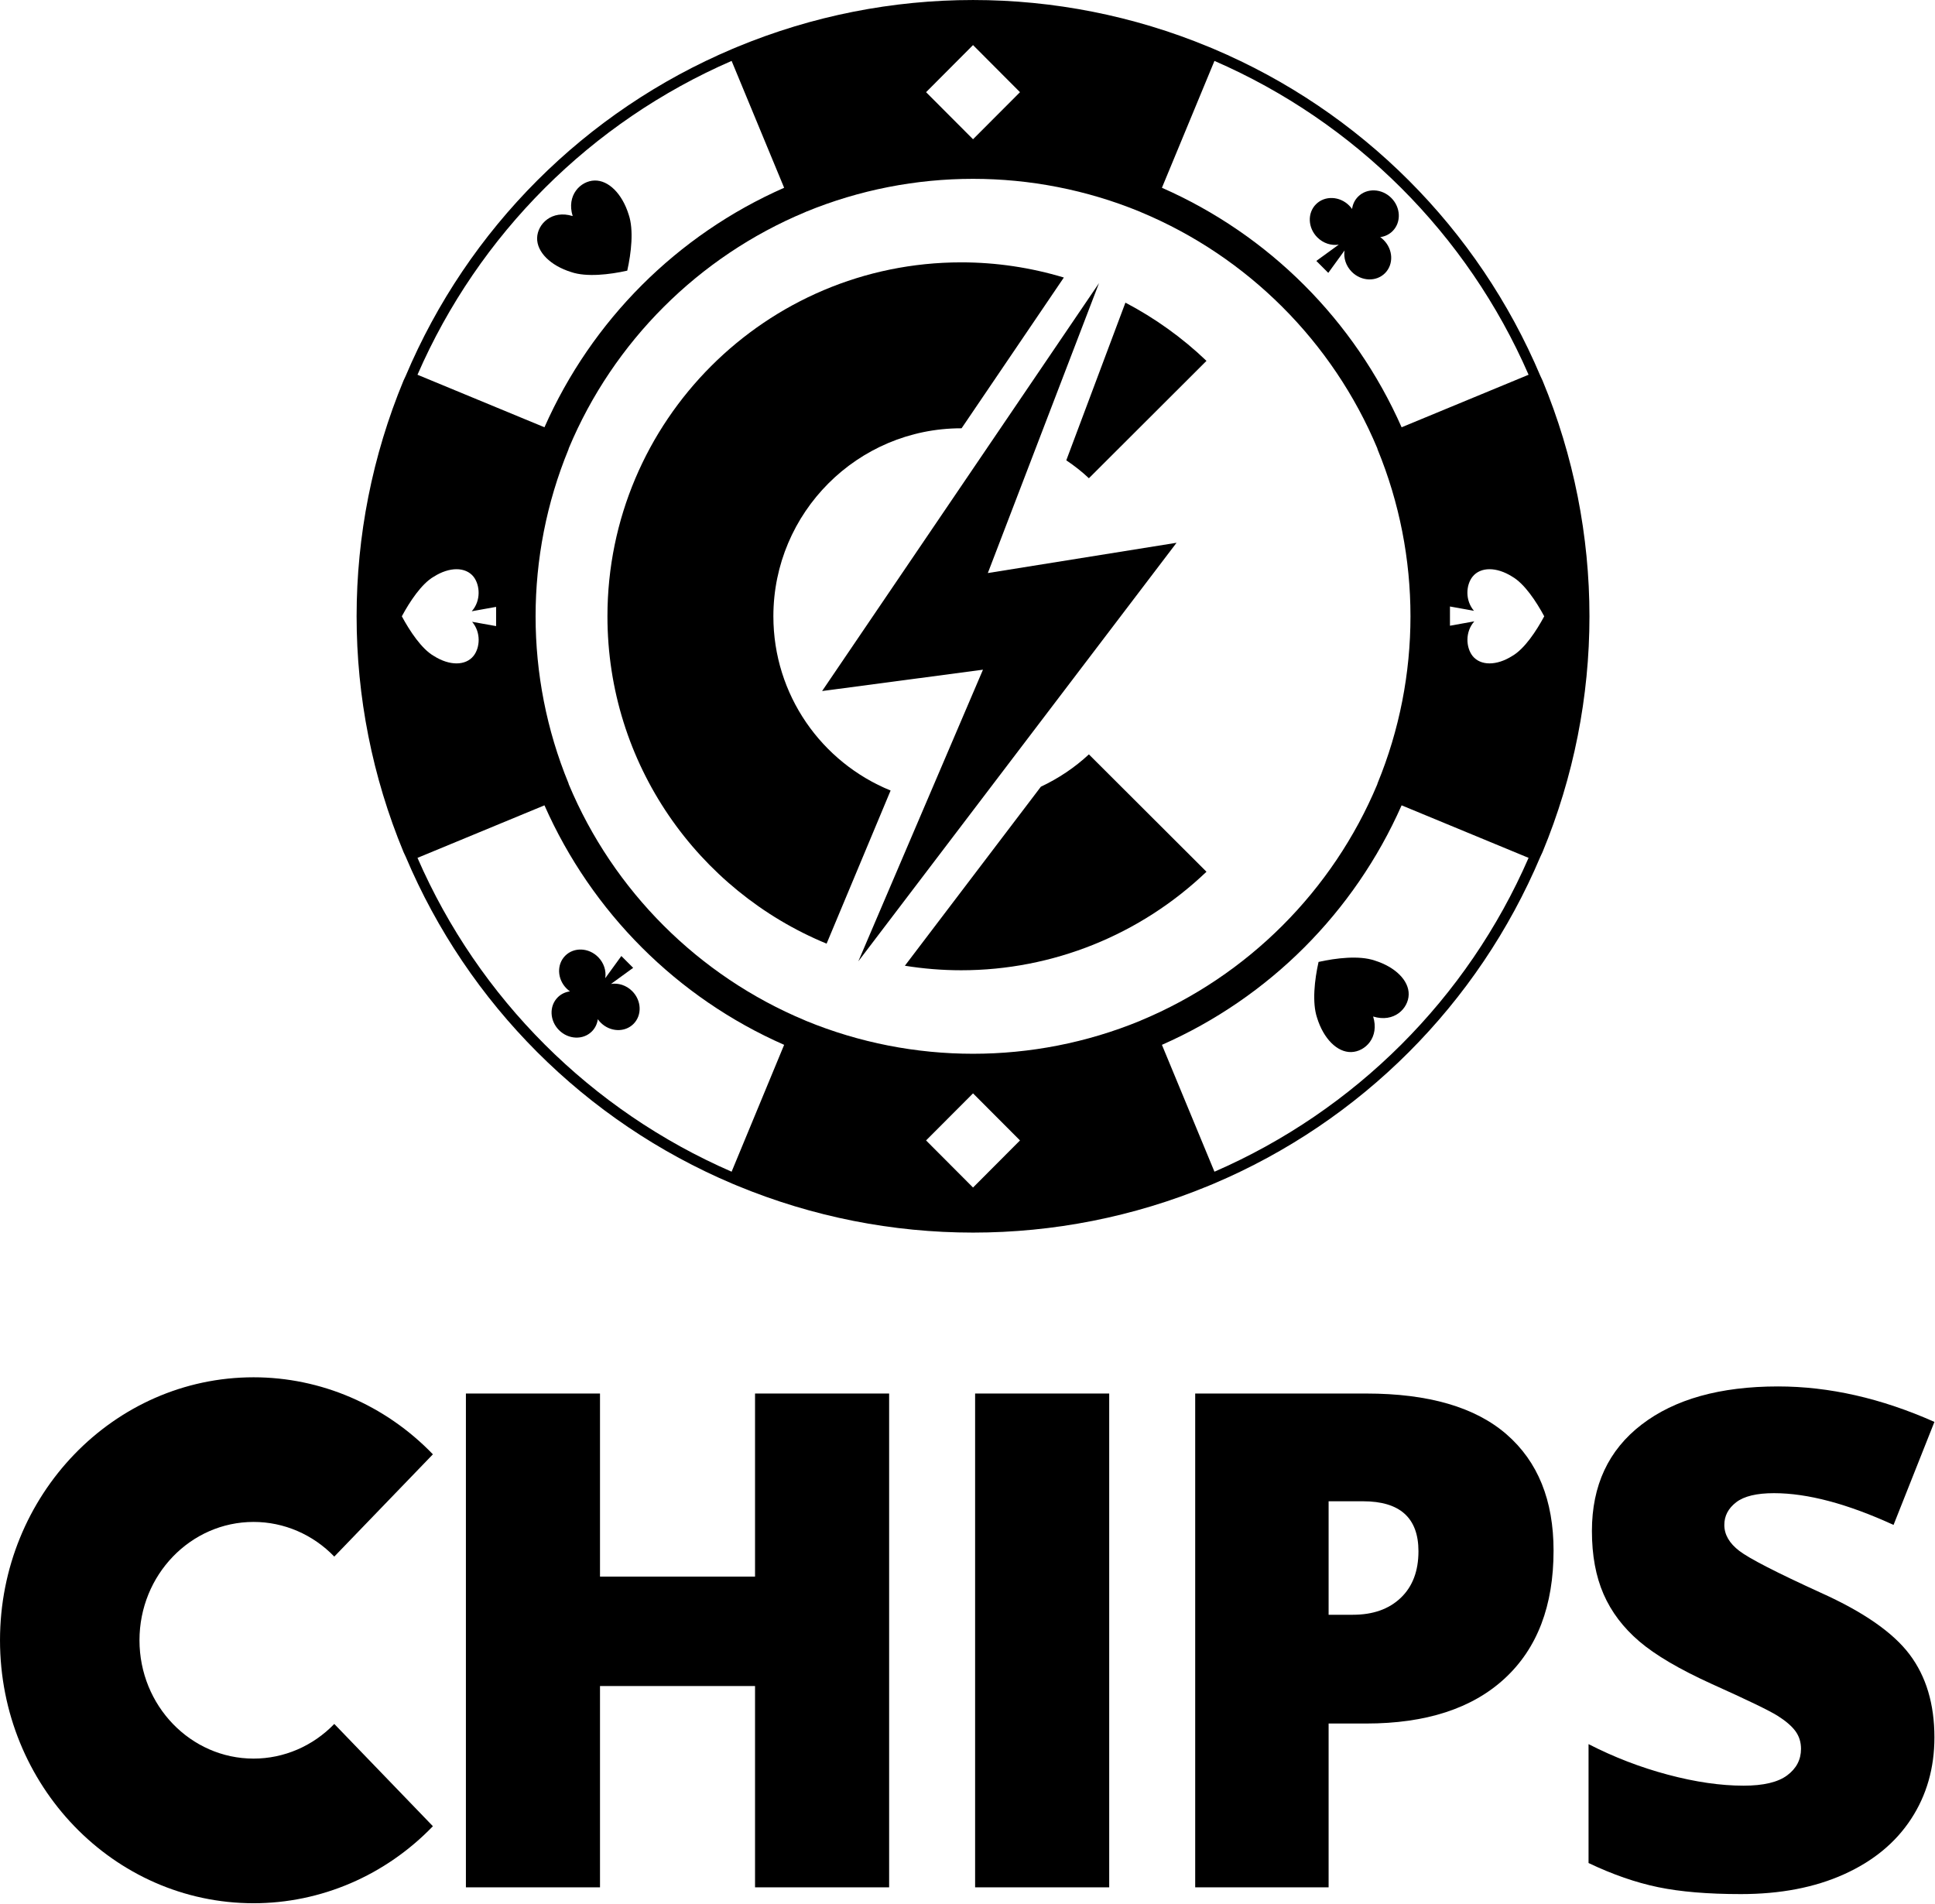
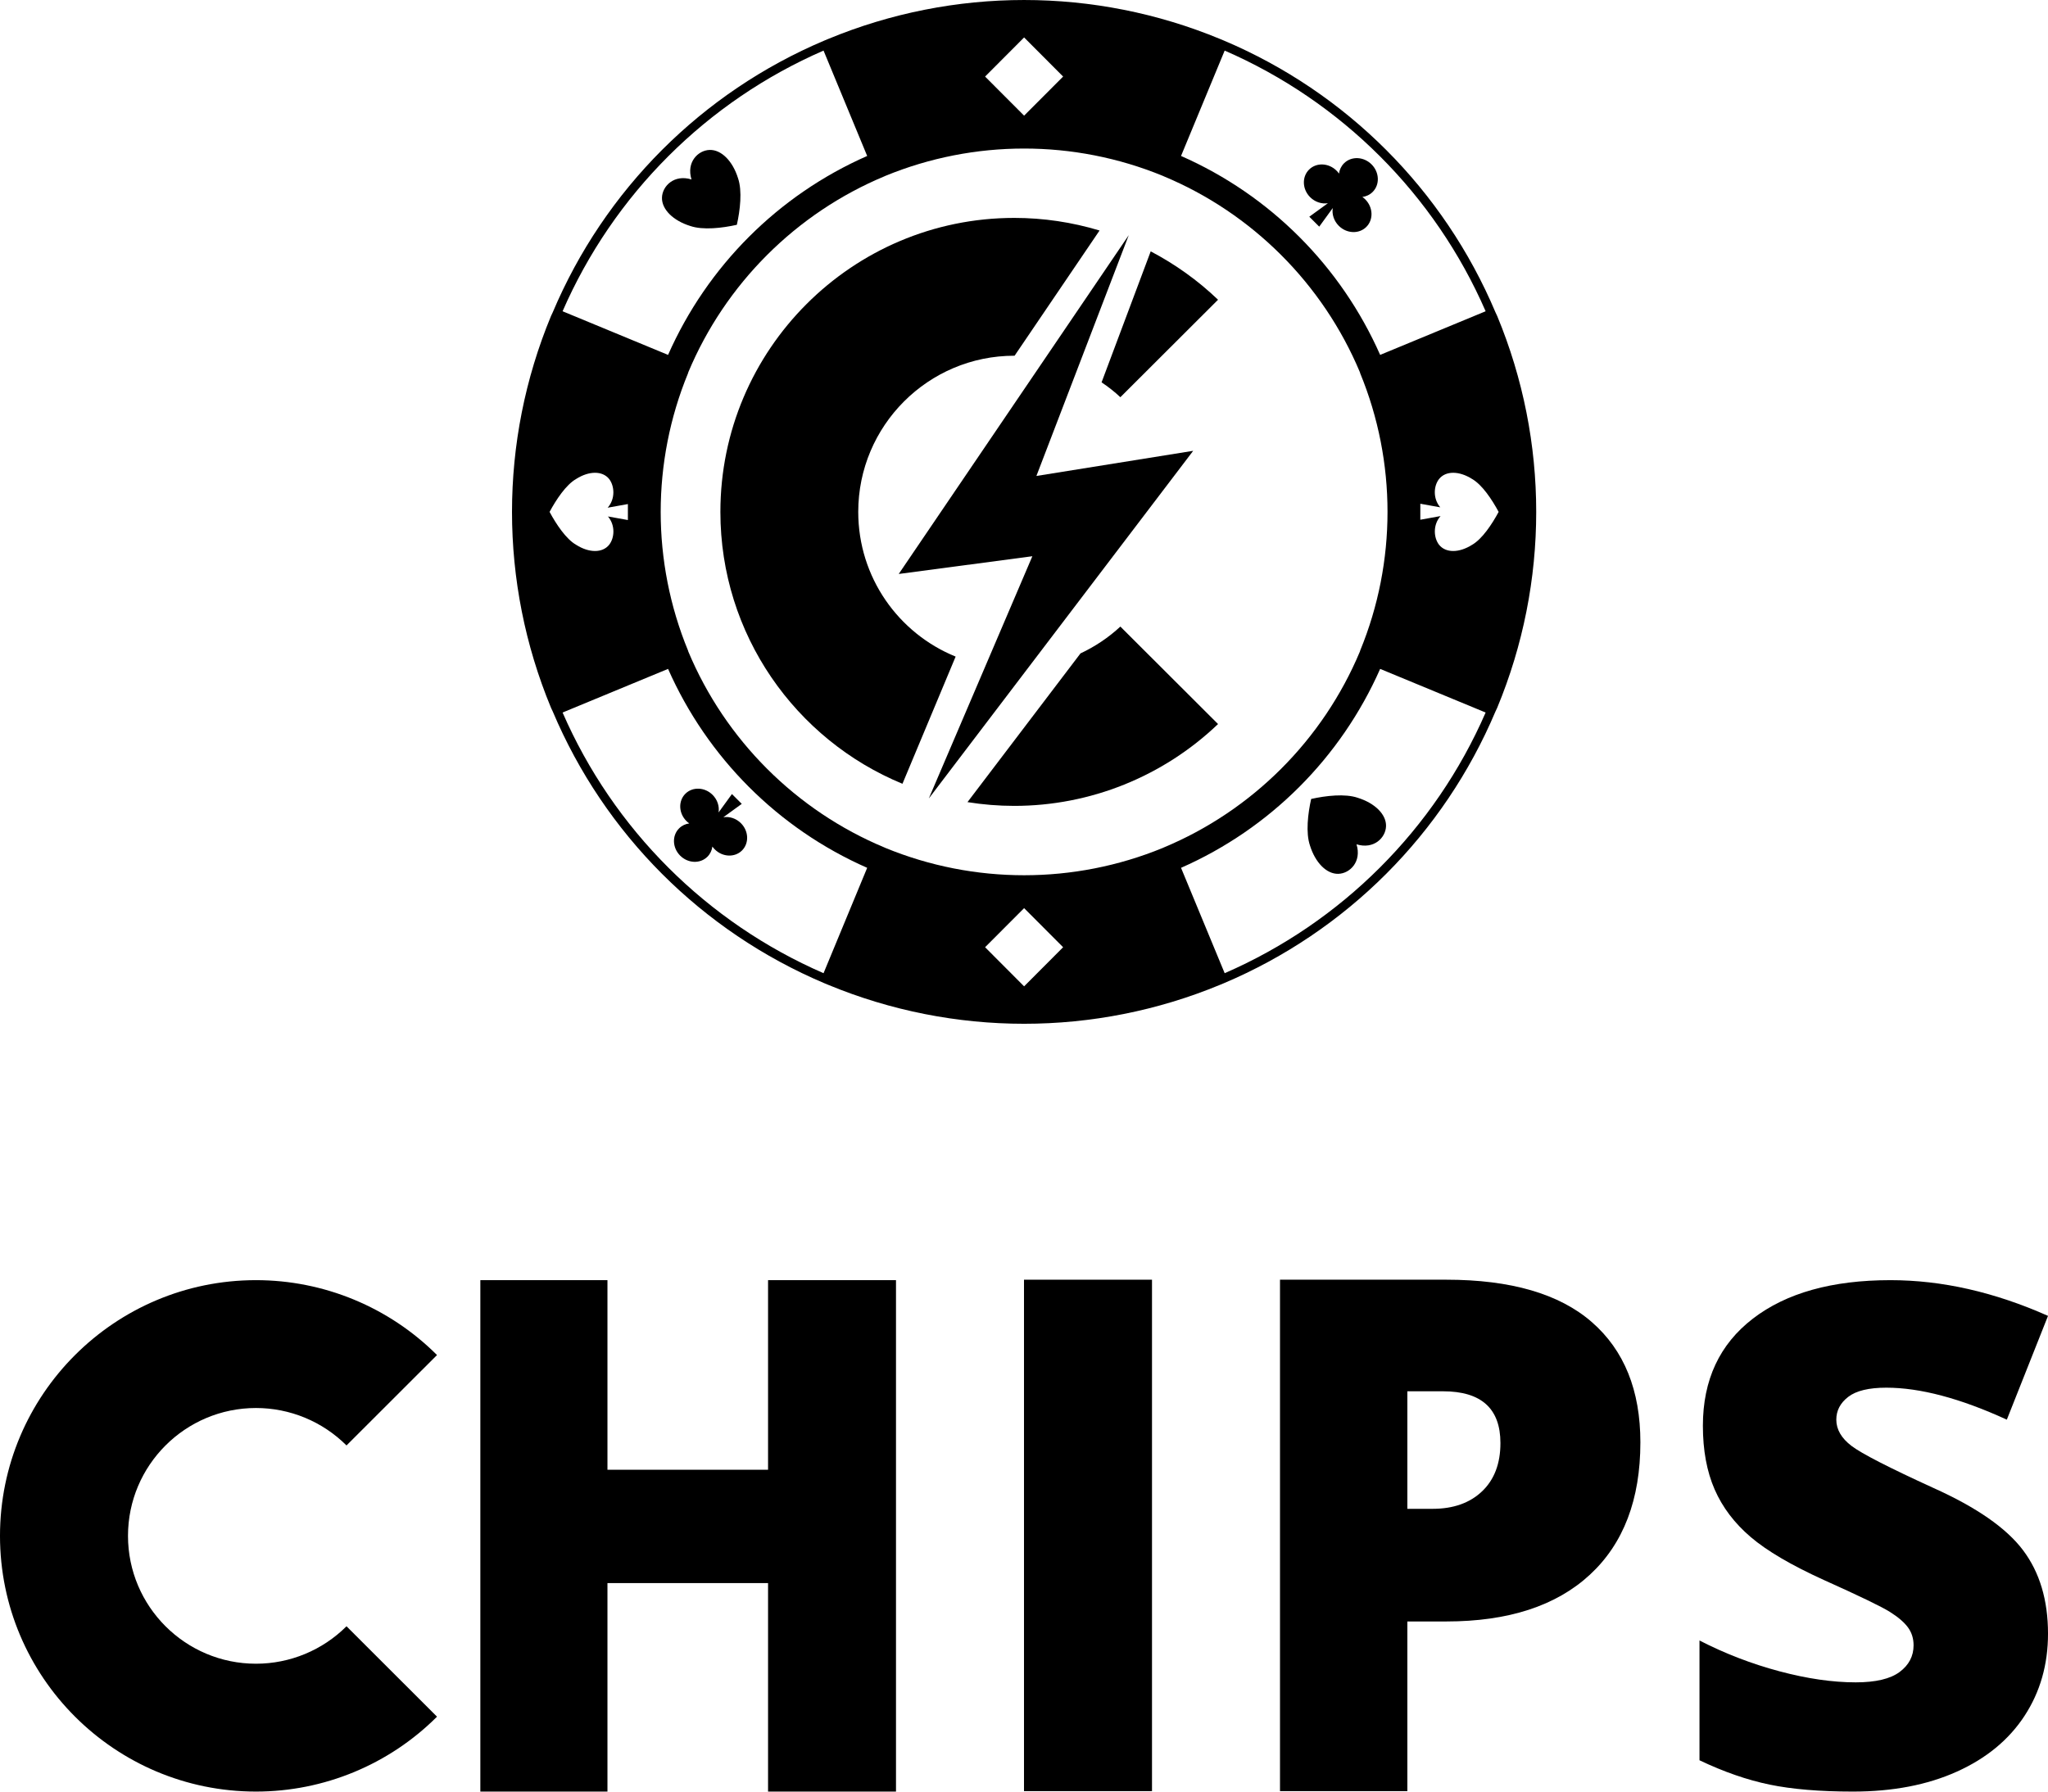
- <svg xmlns="http://www.w3.org/2000/svg" width="100%" height="100%" viewBox="0 0 1098 1080" version="1.1" xml:space="preserve" style="fill-rule:evenodd;clip-rule:evenodd;stroke-linejoin:round;stroke-miterlimit:2;">
-   <g transform="matrix(1,0,0,1,-407.932,-1.33227e-13)">
-     <g transform="matrix(-0.419259,-0.419259,0.38718,-0.38718,790.618,1229.9)">
-       <path d="M843.796,820.788C839.653,826.97 832.601,831.044 824.605,831.044C811.863,831.044 801.518,820.699 801.518,807.957C801.518,795.215 811.863,784.87 824.605,784.87C826.056,784.87 827.477,785.004 828.853,785.26C826.178,781.492 824.605,776.888 824.605,771.918C824.605,759.176 834.95,748.831 847.692,748.831C860.434,748.831 870.779,759.176 870.779,771.918C870.779,776.888 869.206,781.492 866.531,785.26C867.908,785.004 869.328,784.87 870.779,784.87C883.521,784.87 893.866,795.215 893.866,807.957C893.866,820.699 883.521,831.044 870.779,831.044C862.784,831.044 855.732,826.97 851.588,820.788L855.692,848.831L839.692,848.831L843.796,820.788Z" />
-     </g>
-     <g transform="matrix(0.3585,-0.3585,0.345696,0.345696,50.1308,265.114)">
-       <path d="M1151,781.4C1162.37,759 1185.11,759 1196.47,770.2C1207.84,781.4 1207.84,803.8 1196.47,826.2C1188.52,843 1168.05,859.8 1151,871C1133.95,859.8 1113.48,843 1105.53,826.2C1094.16,803.8 1094.16,781.4 1105.53,770.2C1116.89,759 1139.63,759 1151,781.4Z" />
-     </g>
-     <g transform="matrix(-0.3585,0.3585,-0.345696,-0.345696,1869.87,434.318)">
-       <path d="M1151,781.4C1162.37,759 1185.11,759 1196.47,770.2C1207.84,781.4 1207.84,803.8 1196.47,826.2C1188.52,843 1168.05,859.8 1151,871C1133.95,859.8 1113.48,843 1105.53,826.2C1094.16,803.8 1094.16,781.4 1105.53,770.2C1116.89,759 1139.63,759 1151,781.4Z" />
-     </g>
-     <g transform="matrix(1.97396,0,0,1.97396,-39666,-2907.31)">
-       <path d="M20513.2,1486.32L20511.9,1486.86C20469.5,1504.8 20435.8,1538.54 20417.9,1580.92L20417.3,1582.2C20399.3,1625.61 20399.3,1674.39 20417.3,1717.8L20417.9,1719.08C20435.8,1761.46 20469.5,1795.2 20511.9,1813.14L20513.2,1813.68C20556.6,1831.66 20605.4,1831.66 20648.8,1813.68L20650.1,1813.14C20692.5,1795.2 20726.2,1761.46 20744.1,1719.08L20744.7,1717.8C20762.7,1674.39 20762.7,1625.61 20744.7,1582.2L20744.1,1580.92C20726.2,1538.54 20692.5,1504.8 20650.1,1486.86L20648.8,1486.32C20605.4,1468.34 20556.6,1468.34 20513.2,1486.32ZM20581,1814.21L20567.5,1800.67L20581,1787.14L20594.5,1800.67L20581,1814.21ZM20704.2,1704.34C20690.6,1735.08 20666.1,1759.63 20635.3,1773.19L20650.4,1809.66C20690.8,1792.09 20723.1,1759.85 20740.7,1719.44L20704.2,1704.34ZM20457.8,1704.34L20421.3,1719.44C20438.9,1759.85 20471.2,1792.09 20511.6,1809.66L20526.7,1773.19C20495.9,1759.64 20471.4,1735.08 20457.8,1704.34ZM20629,1533.7L20629.3,1533.84C20659.9,1546.6 20684.4,1571.09 20697.2,1601.68L20697.3,1602.04C20709.9,1632.68 20709.9,1667.32 20697.3,1697.97L20697.2,1698.32C20684.4,1728.91 20659.9,1753.4 20629.3,1766.16L20629,1766.3C20598.3,1778.91 20563.7,1778.91 20533,1766.3L20532.7,1766.16C20502.1,1753.4 20477.6,1728.91 20464.8,1698.32L20464.7,1697.97C20452.1,1667.32 20452.1,1632.68 20464.7,1602.04L20464.8,1601.68C20477.6,1571.09 20502.1,1546.6 20532.7,1533.84L20533,1533.7C20563.7,1521.09 20598.3,1521.09 20629,1533.7ZM20725,1648.42C20722.4,1645.38 20722.7,1640.99 20724.6,1638.6C20726.9,1635.75 20731.5,1635.75 20736,1638.6C20739.5,1640.6 20742.9,1645.73 20745.2,1650C20742.9,1654.27 20739.5,1659.4 20736,1661.4C20731.5,1664.25 20726.9,1664.25 20724.6,1661.4C20722.7,1658.97 20722.4,1654.49 20725.1,1651.45L20718.1,1652.71L20718.1,1647.18L20725,1648.42ZM20437,1651.58C20439.6,1654.62 20439.3,1659.01 20437.4,1661.4C20435.1,1664.25 20430.5,1664.25 20426,1661.4C20422.5,1659.4 20419.1,1654.27 20416.8,1650C20419.1,1645.73 20422.5,1640.6 20426,1638.6C20430.5,1635.75 20435.1,1635.75 20437.4,1638.6C20439.3,1641.03 20439.6,1645.51 20436.9,1648.55L20443.9,1647.29L20443.9,1652.82L20437,1651.58ZM20526.7,1526.81L20511.6,1490.34C20471.2,1507.91 20438.9,1540.15 20421.3,1580.56L20457.8,1595.66C20471.4,1564.92 20495.9,1540.37 20526.7,1526.81ZM20635.3,1526.81C20666.1,1540.36 20690.6,1564.92 20704.2,1595.66L20740.7,1580.56C20723.1,1540.15 20690.8,1507.91 20650.4,1490.34L20635.3,1526.81ZM20581,1485.79L20594.5,1499.33L20581,1512.86L20567.5,1499.33L20581,1485.79Z" />
-     </g>
-     <g transform="matrix(0.423811,0.423811,-0.391384,0.391384,1131.22,-540.028)">
-       <path d="M843.796,820.788C839.653,826.97 832.601,831.044 824.605,831.044C811.863,831.044 801.518,820.699 801.518,807.957C801.518,795.215 811.863,784.87 824.605,784.87C826.056,784.87 827.477,785.004 828.853,785.26C826.178,781.492 824.605,776.888 824.605,771.918C824.605,759.176 834.95,748.831 847.692,748.831C860.434,748.831 870.779,759.176 870.779,771.918C870.779,776.888 869.206,781.492 866.531,785.26C867.908,785.004 869.328,784.87 870.779,784.87C883.521,784.87 893.866,795.215 893.866,807.957C893.866,820.699 883.521,831.044 870.779,831.044C862.784,831.044 855.732,826.97 851.588,820.788L855.692,848.831L839.692,848.831L843.796,820.788Z" />
-     </g>
-     <g transform="matrix(2.48251,0,0,2.48251,903.807,168.699)">
-       <path d="M-3.553,151.783L24.936,85.124L-11.834,90.003L51.46,-3.239L26.048,63.034L69.183,56.113L-3.553,151.783Z" style="fill-rule:nonzero;" />
-     </g>
-     <g transform="matrix(1.97396,0,0,1.97396,-34942.3,-2892.03)">
-       <path d="M18207.5,1691.24C18212.5,1688.89 18217.2,1685.77 18221.3,1681.95C18221.3,1681.95 18255.1,1715.69 18255.1,1715.69C18236.1,1733.84 18210.9,1744.01 18184.6,1744.01C18179.1,1744.01 18173.7,1743.56 18168.4,1742.71L18207.5,1691.24ZM18145.9,1736.36C18108.9,1721.11 18082.9,1684.7 18082.9,1642.26C18082.9,1586.1 18128.5,1540.51 18184.6,1540.51C18194.7,1540.51 18204.6,1542.01 18214.1,1544.87C18214.1,1544.87 18184.7,1588.21 18184.7,1588.21C18184.7,1588.21 18184.7,1588.21 18184.6,1588.21C18154.8,1588.21 18130.6,1612.43 18130.6,1642.26C18130.6,1664.89 18144.5,1684.29 18164.3,1692.34L18145.9,1736.36ZM18231.8,1552.09C18240.2,1556.5 18248.1,1562.12 18255.1,1568.83C18255.1,1568.83 18221.3,1602.57 18221.3,1602.57C18219.3,1600.68 18217.1,1598.96 18214.8,1597.42C18214.8,1597.42 18231.8,1552.09 18231.8,1552.09L18231.8,1552.09Z" />
-     </g>
-     <g transform="matrix(0.651286,0,0,0.651286,-3517.74,648.476)">
-       <path d="M6802.24,648.718L6685.41,648.718L6685.41,473.323L6550.33,473.323L6550.33,648.718L6433.5,648.718L6433.5,218.471L6550.33,218.471L6550.33,377.974L6685.41,377.974L6685.41,218.471L6802.24,218.471L6802.24,648.718Z" style="fill-rule:nonzero;" />
-     </g>
-     <g transform="matrix(0.651286,0,0,0.651286,-3517.74,648.476)">
-       <rect x="6877.15" y="218.471" width="116.832" height="430.246" style="fill-rule:nonzero;" />
-     </g>
-     <g transform="matrix(0.651286,0,0,0.651286,-3517.74,648.476)">
-       <path d="M7381.13,355.314C7381.13,403.381 7366.96,440.51 7338.61,466.702C7310.26,492.893 7269.99,505.989 7217.81,505.989L7185.14,505.989L7185.14,648.718L7068.9,648.718L7068.9,218.471L7217.81,218.471C7272.15,218.471 7312.96,230.341 7340.23,254.08C7367.5,277.819 7381.13,311.564 7381.13,355.314ZM7185.14,411.229L7206.33,411.229C7223.79,411.229 7237.67,406.324 7247.97,396.514C7258.27,386.705 7263.42,373.168 7263.42,355.903C7263.42,326.867 7247.33,312.349 7215.16,312.349L7185.14,312.349L7185.14,411.229Z" style="fill-rule:nonzero;" />
-     </g>
-     <g transform="matrix(0.651286,0,0,0.651286,-3517.74,648.476)">
-       <path d="M7712.96,518.055C7712.96,544.736 7706.19,568.426 7692.65,589.125C7679.12,609.823 7659.6,625.91 7634.09,637.388C7608.59,648.865 7578.67,654.603 7544.33,654.603C7515.69,654.603 7491.65,652.592 7472.23,648.57C7452.81,644.548 7432.6,637.535 7411.61,627.529L7411.61,523.94C7433.78,535.319 7456.83,544.197 7480.77,550.573C7504.7,556.949 7526.68,560.137 7546.69,560.137C7563.95,560.137 7576.61,557.146 7584.65,551.162C7592.69,545.178 7596.72,537.477 7596.72,528.06C7596.72,522.175 7595.1,517.025 7591.86,512.61C7588.62,508.196 7583.42,503.733 7576.26,499.22C7569.1,494.708 7550.02,485.487 7519.02,471.557C7490.97,458.805 7469.93,446.445 7455.9,434.477C7441.87,422.51 7431.47,408.776 7424.7,393.277C7417.94,377.778 7414.55,359.434 7414.55,338.246C7414.55,298.615 7428.97,267.715 7457.81,245.546C7486.65,223.376 7526.28,212.291 7576.7,212.291C7621.24,212.291 7666.66,222.591 7712.96,243.191L7677.35,332.949C7637.13,314.507 7602.4,305.286 7573.17,305.286C7558.07,305.286 7547.08,307.934 7540.21,313.232C7533.35,318.529 7529.91,325.101 7529.91,332.949C7529.91,341.385 7534.28,348.938 7543.01,355.609C7551.74,362.279 7575.43,374.443 7614.08,392.1C7651.16,408.776 7676.91,426.679 7691.33,445.807C7705.75,464.936 7712.96,489.018 7712.96,518.055Z" style="fill-rule:nonzero;" />
-     </g>
-     <g transform="matrix(0.432764,0,0,0.448798,-2272.17,-311.723)">
-       <path d="M6760.61,2533.39C6698.26,2471.03 6613.68,2436 6525.5,2436C6341.99,2436 6193,2584.99 6193,2768.5C6193,2952.01 6341.99,3101 6525.5,3101C6613.68,3101 6698.26,3065.97 6760.61,3003.61L6631.3,2874.3C6603.24,2902.36 6565.18,2918.12 6525.5,2918.12C6442.92,2918.12 6375.88,2851.08 6375.88,2768.5C6375.88,2685.92 6442.92,2618.88 6525.5,2618.88C6565.18,2618.88 6603.24,2634.64 6631.3,2662.7L6760.61,2533.39Z" />
+ <svg xmlns="http://www.w3.org/2000/svg" width="100%" height="100%" viewBox="0 0 800 700" version="1.1" xml:space="preserve" style="fill-rule:evenodd;clip-rule:evenodd;stroke-linejoin:round;stroke-miterlimit:2;">
+   <g transform="matrix(1,0,0,1,-250,-300)">
+     <g transform="matrix(0.677083,0,0,1.2037,0,0)">
+       <g id="black" transform="matrix(0.834216,0,0,0.469246,154.326,249.231)">
+         <g id="emblem" transform="matrix(1.0125,0,0,1.0125,-6.21191,4.23483e-12)">
+           <g transform="matrix(-0.419259,-0.419259,0.38718,-0.38718,790.618,1229.9)">
+             <path d="M843.796,820.788C839.653,826.97 832.601,831.044 824.605,831.044C811.863,831.044 801.518,820.699 801.518,807.957C801.518,795.215 811.863,784.87 824.605,784.87C826.056,784.87 827.477,785.004 828.853,785.26C826.178,781.492 824.605,776.888 824.605,771.918C824.605,759.176 834.95,748.831 847.692,748.831C860.434,748.831 870.779,759.176 870.779,771.918C870.779,776.888 869.206,781.492 866.531,785.26C867.908,785.004 869.328,784.87 870.779,784.87C883.521,784.87 893.866,795.215 893.866,807.957C893.866,820.699 883.521,831.044 870.779,831.044C862.784,831.044 855.732,826.97 851.588,820.788L855.692,848.831L839.692,848.831L843.796,820.788Z" />
+           </g>
+           <g transform="matrix(0.3585,-0.3585,0.345696,0.345696,50.1308,265.114)">
+             <path d="M1151,781.4C1162.37,759 1185.11,759 1196.47,770.2C1207.84,781.4 1207.84,803.8 1196.47,826.2C1188.52,843 1168.05,859.8 1151,871C1133.95,859.8 1113.48,843 1105.53,826.2C1094.16,803.8 1094.16,781.4 1105.53,770.2C1116.89,759 1139.63,759 1151,781.4Z" />
+           </g>
+           <g transform="matrix(-0.3585,0.3585,-0.345696,-0.345696,1869.87,434.318)">
+             <path d="M1151,781.4C1162.37,759 1185.11,759 1196.47,770.2C1207.84,781.4 1207.84,803.8 1196.47,826.2C1188.52,843 1168.05,859.8 1151,871C1133.95,859.8 1113.48,843 1105.53,826.2C1094.16,803.8 1094.16,781.4 1105.53,770.2C1116.89,759 1139.63,759 1151,781.4Z" />
+           </g>
+           <g transform="matrix(1.97396,0,0,1.97396,-39666,-2907.31)">
+             <path d="M20513.2,1486.32L20511.9,1486.86C20469.5,1504.8 20435.8,1538.54 20417.9,1580.92L20417.3,1582.2C20399.3,1625.61 20399.3,1674.39 20417.3,1717.8L20417.9,1719.08C20435.8,1761.46 20469.5,1795.2 20511.9,1813.14L20513.2,1813.68C20556.6,1831.66 20605.4,1831.66 20648.8,1813.68L20650.1,1813.14C20692.5,1795.2 20726.2,1761.46 20744.1,1719.08L20744.7,1717.8C20762.7,1674.39 20762.7,1625.61 20744.7,1582.2L20744.1,1580.92C20726.2,1538.54 20692.5,1504.8 20650.1,1486.86L20648.8,1486.32C20605.4,1468.34 20556.6,1468.34 20513.2,1486.32ZM20581,1814.21L20567.5,1800.67L20581,1787.14L20594.5,1800.67L20581,1814.21ZM20704.2,1704.34C20690.6,1735.08 20666.1,1759.63 20635.3,1773.19L20650.4,1809.66C20690.8,1792.09 20723.1,1759.85 20740.7,1719.44L20704.2,1704.34ZM20457.8,1704.34L20421.3,1719.44C20438.9,1759.85 20471.2,1792.09 20511.6,1809.66L20526.7,1773.19C20495.9,1759.64 20471.4,1735.08 20457.8,1704.34ZM20629,1533.7L20629.3,1533.84C20659.9,1546.6 20684.4,1571.09 20697.2,1601.68L20697.3,1602.04C20709.9,1632.68 20709.9,1667.32 20697.3,1697.97L20697.2,1698.32C20684.4,1728.91 20659.9,1753.4 20629.3,1766.16L20629,1766.3C20598.3,1778.91 20563.7,1778.91 20533,1766.3L20532.7,1766.16C20502.1,1753.4 20477.6,1728.91 20464.8,1698.32L20464.7,1697.97C20452.1,1667.32 20452.1,1632.68 20464.7,1602.04L20464.8,1601.68C20477.6,1571.09 20502.1,1546.6 20532.7,1533.84L20533,1533.7C20563.7,1521.09 20598.3,1521.09 20629,1533.7ZM20725,1648.42C20722.4,1645.38 20722.7,1640.99 20724.6,1638.6C20726.9,1635.75 20731.5,1635.75 20736,1638.6C20739.5,1640.6 20742.9,1645.73 20745.2,1650C20742.9,1654.27 20739.5,1659.4 20736,1661.4C20731.5,1664.25 20726.9,1664.25 20724.6,1661.4C20722.7,1658.97 20722.4,1654.49 20725.1,1651.45L20718.1,1652.71L20718.1,1647.18L20725,1648.42ZM20437,1651.58C20439.6,1654.62 20439.3,1659.01 20437.4,1661.4C20435.1,1664.25 20430.5,1664.25 20426,1661.4C20422.5,1659.4 20419.1,1654.27 20416.8,1650C20419.1,1645.73 20422.5,1640.6 20426,1638.6C20430.5,1635.75 20435.1,1635.75 20437.4,1638.6C20439.3,1641.03 20439.6,1645.51 20436.9,1648.55L20443.9,1647.29L20443.9,1652.82L20437,1651.58ZM20526.7,1526.81L20511.6,1490.34C20471.2,1507.91 20438.9,1540.15 20421.3,1580.56L20457.8,1595.66C20471.4,1564.92 20495.9,1540.37 20526.7,1526.81ZM20635.3,1526.81C20666.1,1540.36 20690.6,1564.92 20704.2,1595.66L20740.7,1580.56C20723.1,1540.15 20690.8,1507.91 20650.4,1490.34L20635.3,1526.81ZM20581,1485.79L20594.5,1499.33L20581,1512.86L20567.5,1499.33L20581,1485.79Z" />
+           </g>
+           <g transform="matrix(0.423811,0.423811,-0.391384,0.391384,1131.22,-540.028)">
+             <path d="M843.796,820.788C839.653,826.97 832.601,831.044 824.605,831.044C811.863,831.044 801.518,820.699 801.518,807.957C801.518,795.215 811.863,784.87 824.605,784.87C826.056,784.87 827.477,785.004 828.853,785.26C826.178,781.492 824.605,776.888 824.605,771.918C824.605,759.176 834.95,748.831 847.692,748.831C860.434,748.831 870.779,759.176 870.779,771.918C870.779,776.888 869.206,781.492 866.531,785.26C867.908,785.004 869.328,784.87 870.779,784.87C883.521,784.87 893.866,795.215 893.866,807.957C893.866,820.699 883.521,831.044 870.779,831.044C862.784,831.044 855.732,826.97 851.588,820.788L855.692,848.831L839.692,848.831L843.796,820.788Z" />
+           </g>
+           <g transform="matrix(2.48251,0,0,2.48251,903.807,168.699)">
+             <path d="M-3.553,151.783L24.936,85.124L-11.834,90.003L51.46,-3.239L26.048,63.034L69.183,56.113L-3.553,151.783Z" style="fill-rule:nonzero;" />
+           </g>
+           <g transform="matrix(1.97396,0,0,1.97396,-34942.3,-2892.03)">
+             <path d="M18207.5,1691.24C18212.5,1688.89 18217.2,1685.77 18221.3,1681.95C18221.3,1681.95 18255.1,1715.69 18255.1,1715.69C18236.1,1733.84 18210.9,1744.01 18184.6,1744.01C18179.1,1744.01 18173.7,1743.56 18168.4,1742.71L18207.5,1691.24ZM18145.9,1736.36C18108.9,1721.11 18082.9,1684.7 18082.9,1642.26C18082.9,1586.1 18128.5,1540.51 18184.6,1540.51C18194.7,1540.51 18204.6,1542.01 18214.1,1544.87C18214.1,1544.87 18184.7,1588.21 18184.7,1588.21C18184.7,1588.21 18184.7,1588.21 18184.6,1588.21C18154.8,1588.21 18130.6,1612.43 18130.6,1642.26C18130.6,1664.89 18144.5,1684.29 18164.3,1692.34L18145.9,1736.36ZM18231.8,1552.09C18240.2,1556.5 18248.1,1562.12 18255.1,1568.83C18255.1,1568.83 18221.3,1602.57 18221.3,1602.57C18219.3,1600.68 18217.1,1598.96 18214.8,1597.42C18214.8,1597.42 18231.8,1552.09 18231.8,1552.09L18231.8,1552.09Z" />
+           </g>
+         </g>
+         <g id="type" transform="matrix(1.31229,0,0,1.31229,-294.015,-177.973)">
+           <g transform="matrix(0.626581,0,0,0.626581,-3363.83,673.526)">
+             <path d="M6793.01,648.718L6685.41,648.718L6685.41,473.323L6550.33,473.323L6550.33,648.718L6443.42,648.718L6443.42,218.471L6550.33,218.471L6550.33,377.974L6685.41,377.974L6685.41,218.471L6793.01,218.471L6793.01,648.718Z" style="fill-rule:nonzero;" />
+           </g>
+           <g transform="matrix(0.577376,0,0,0.626581,-3010.7,673.287)">
+             <rect x="6877.15" y="218.471" width="116.832" height="430.246" style="fill-rule:nonzero;" />
+           </g>
+           <g transform="matrix(0.626581,0,0,0.626581,-3340.04,673.287)">
+             <path d="M7381.13,355.314C7381.13,403.381 7366.96,440.51 7338.61,466.702C7310.26,492.893 7269.99,505.989 7217.81,505.989L7185.14,505.989L7185.14,648.718L7078.02,648.718L7078.02,218.471L7217.81,218.471C7272.15,218.471 7312.96,230.341 7340.23,254.08C7367.5,277.819 7381.13,311.564 7381.13,355.314ZM7185.14,411.229L7206.33,411.229C7223.79,411.229 7237.67,406.324 7247.97,396.514C7258.27,386.705 7263.42,373.168 7263.42,355.903C7263.42,326.867 7247.33,312.349 7215.16,312.349L7185.14,312.349L7185.14,411.229Z" style="fill-rule:nonzero;" />
+           </g>
+           <g transform="matrix(0.609489,0,0,0.609489,-3201.31,681.027)">
+             <path d="M7712.96,518.055C7712.96,544.736 7706.19,568.426 7692.65,589.125C7679.12,609.823 7659.6,625.91 7634.09,637.388C7608.59,648.865 7578.67,654.603 7544.33,654.603C7515.69,654.603 7491.65,652.592 7472.23,648.57C7452.81,644.548 7432.6,637.535 7411.61,627.529L7411.61,523.94C7433.78,535.319 7456.83,544.197 7480.77,550.573C7504.7,556.949 7526.68,560.137 7546.69,560.137C7563.95,560.137 7576.61,557.146 7584.65,551.162C7592.69,545.178 7596.72,537.477 7596.72,528.06C7596.72,522.175 7595.1,517.025 7591.86,512.61C7588.62,508.196 7583.42,503.733 7576.26,499.22C7569.1,494.708 7550.02,485.487 7519.02,471.557C7490.97,458.805 7469.93,446.445 7455.9,434.477C7441.87,422.51 7431.47,408.776 7424.7,393.277C7417.94,377.778 7414.55,359.434 7414.55,338.246C7414.55,298.615 7428.97,267.715 7457.81,245.546C7486.65,223.376 7526.28,212.291 7576.7,212.291C7621.24,212.291 7666.66,222.591 7712.96,243.191L7677.35,332.949C7637.13,314.507 7602.4,305.286 7573.17,305.286C7558.07,305.286 7547.08,307.934 7540.21,313.232C7533.35,318.529 7529.91,325.101 7529.91,332.949C7529.91,341.385 7534.28,348.938 7543.01,355.609C7551.74,362.279 7575.43,374.443 7614.08,392.1C7651.16,408.776 7676.91,426.679 7691.33,445.807C7705.75,464.936 7712.96,489.018 7712.96,518.055Z" style="fill-rule:nonzero;" />
+           </g>
+           <g transform="matrix(0.405749,0,0,0.405389,-2092.45,-177.113)">
+             <path d="M6760.61,2533.39C6698.26,2471.03 6613.68,2436 6525.5,2436C6341.99,2436 6193,2584.99 6193,2768.5C6193,2952.01 6341.99,3101 6525.5,3101C6613.68,3101 6698.26,3065.97 6760.61,3003.61L6643.06,2886.06C6611.88,2917.23 6569.59,2934.75 6525.5,2934.75C6433.74,2934.75 6359.25,2860.26 6359.25,2768.5C6359.25,2676.74 6433.74,2602.25 6525.5,2602.25C6569.59,2602.25 6611.88,2619.77 6643.06,2650.94L6760.61,2533.39Z" />
+           </g>
+         </g>
+       </g>
    </g>
  </g>
</svg>
